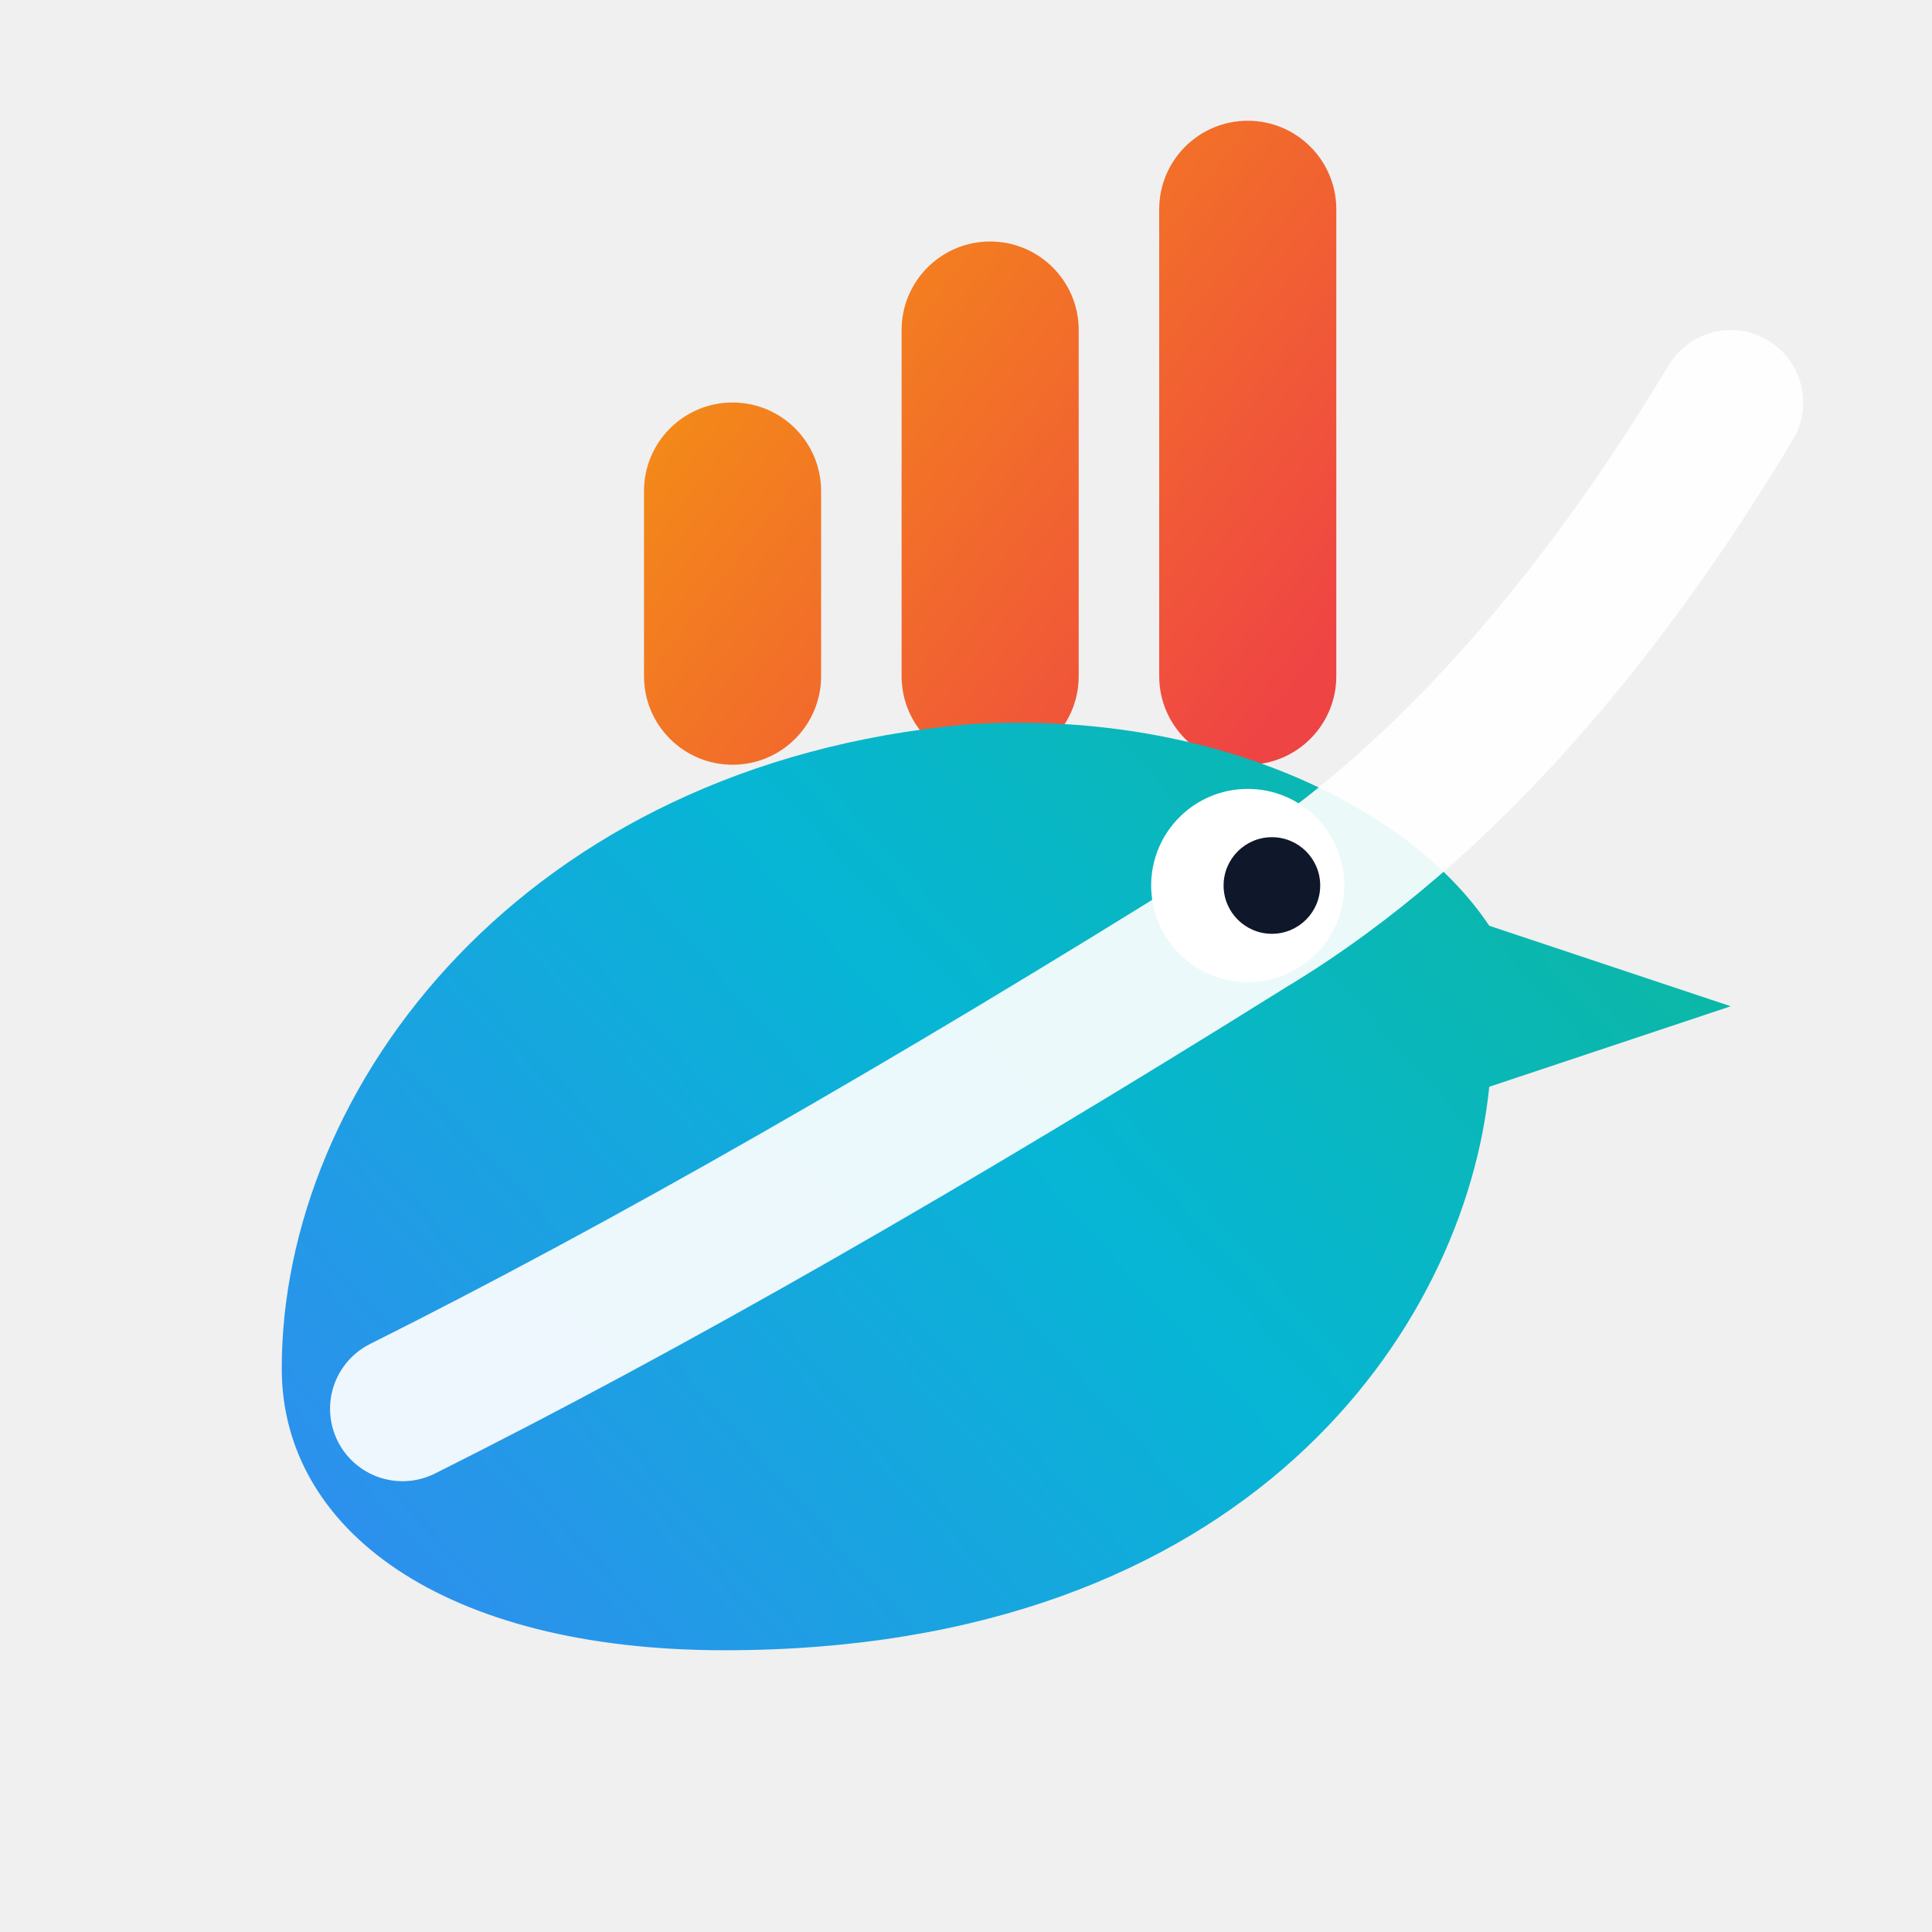
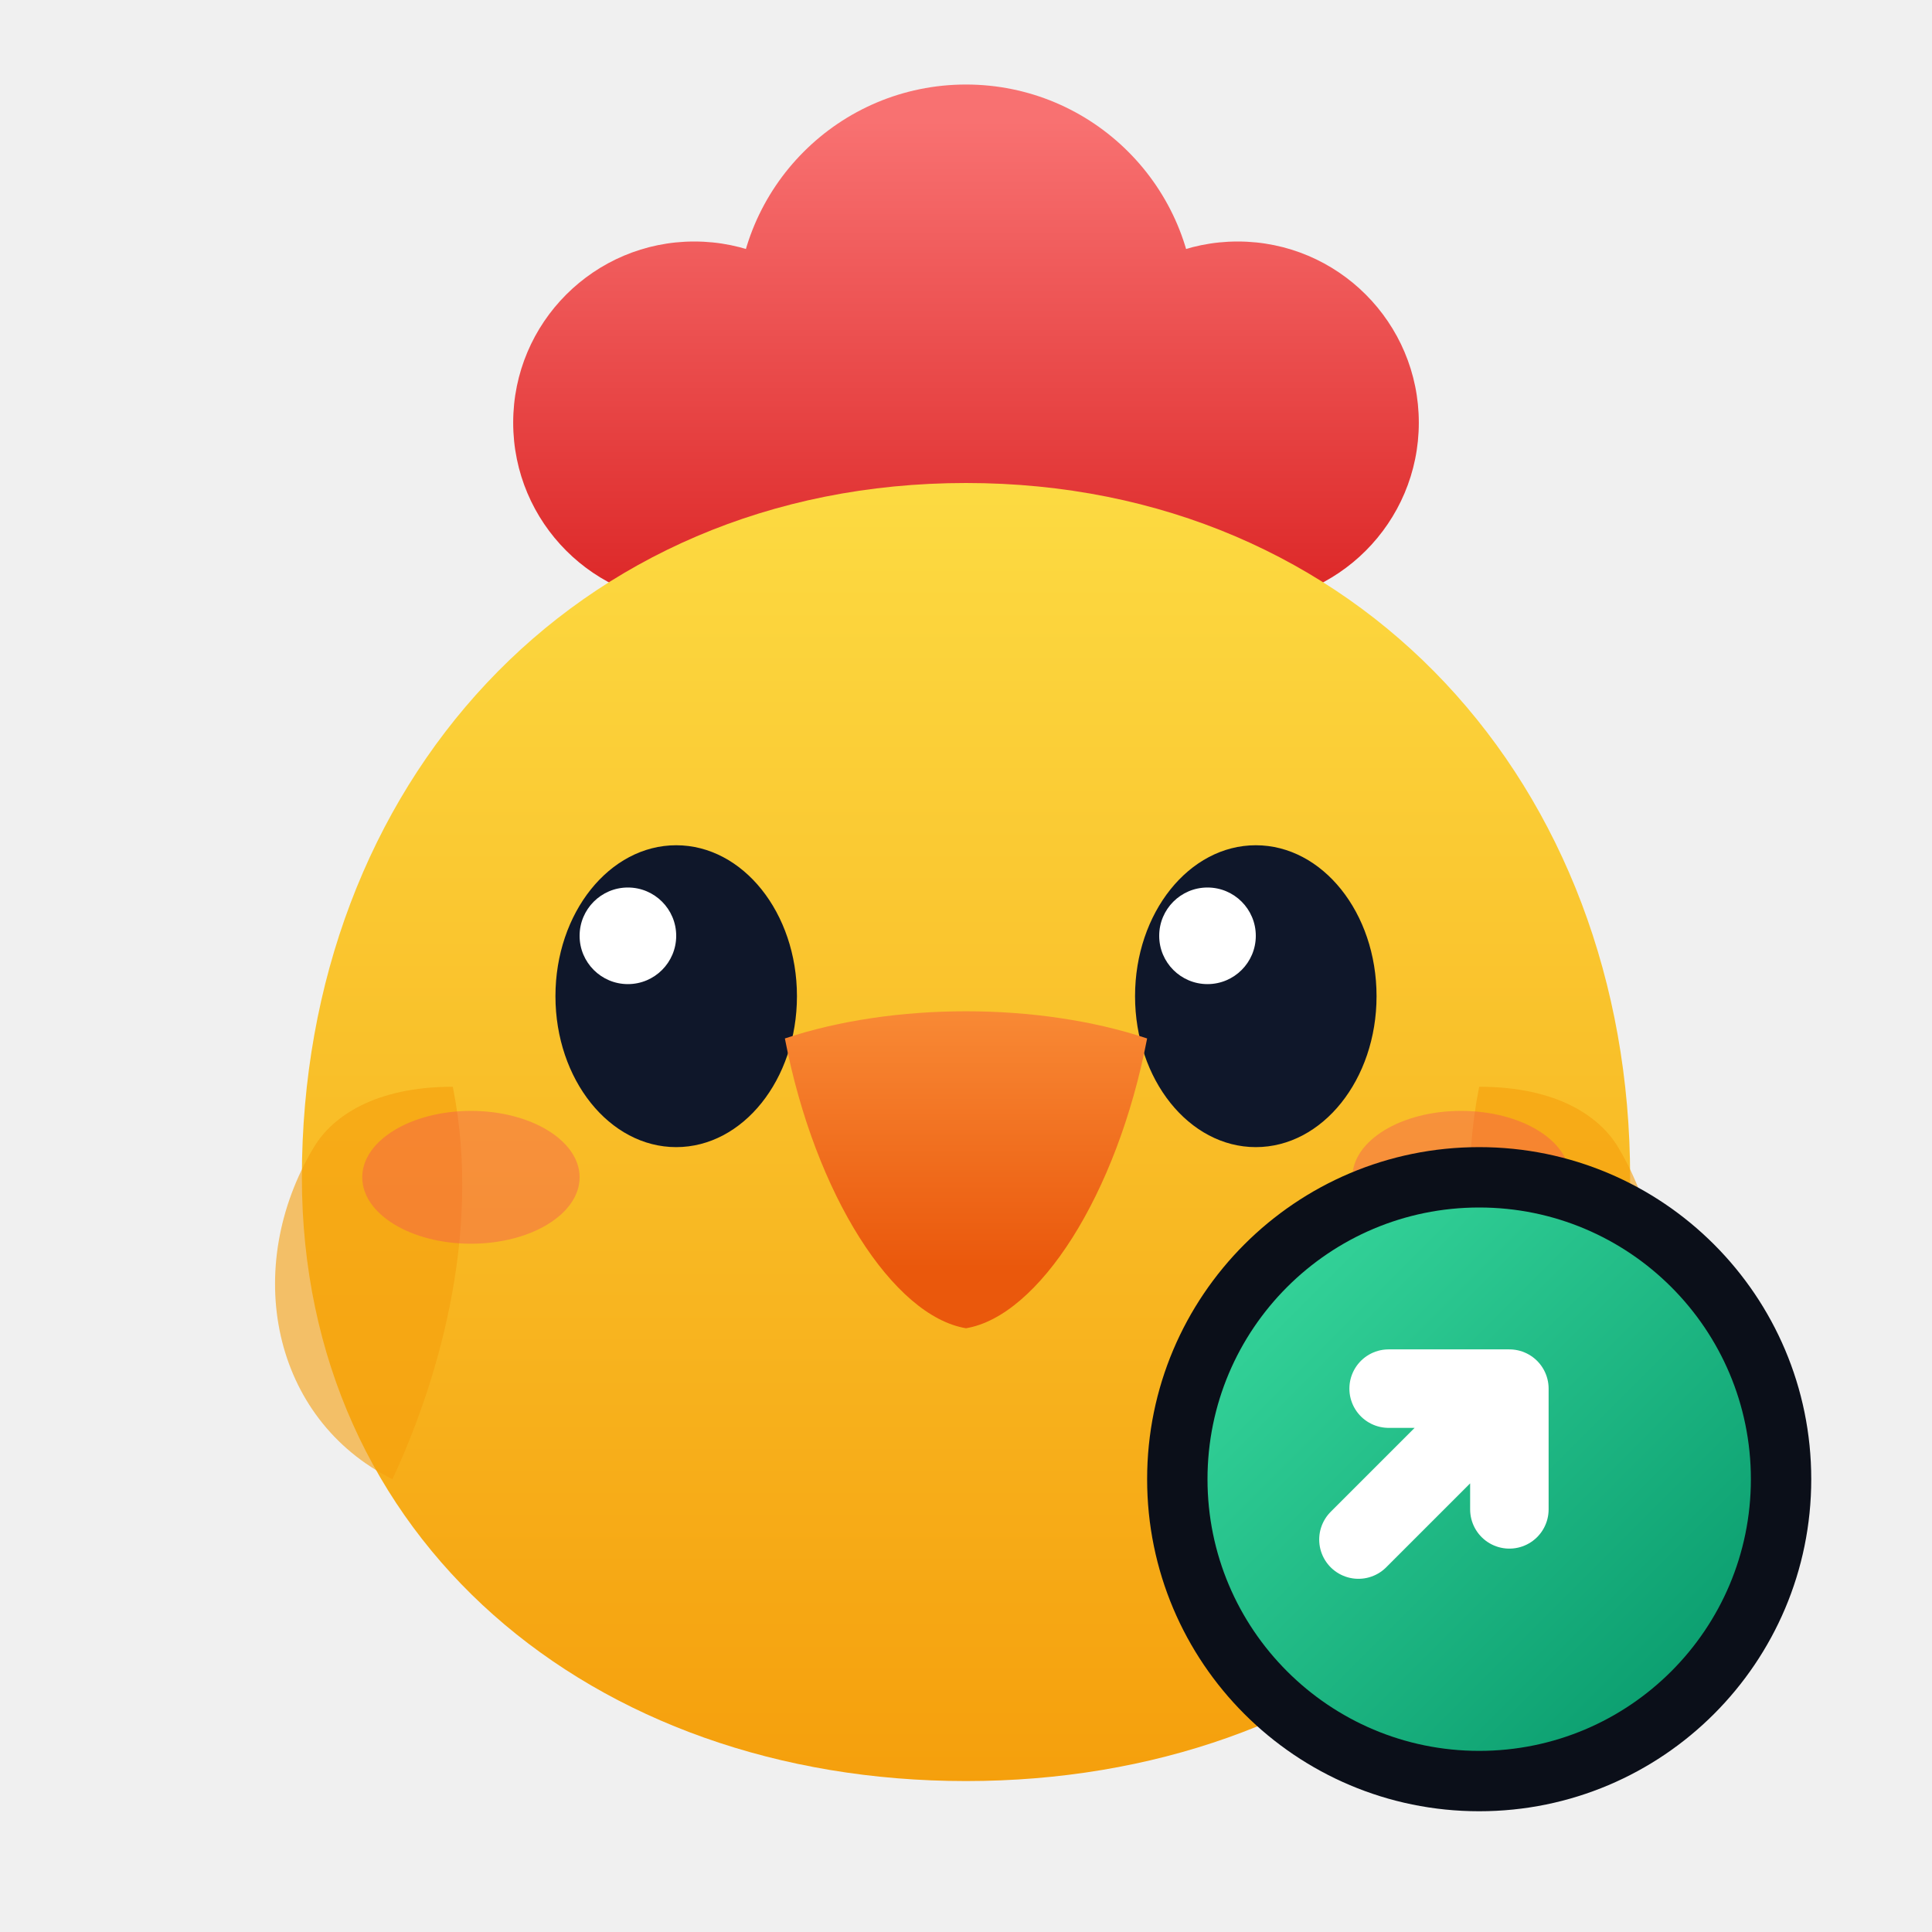
- <svg xmlns="http://www.w3.org/2000/svg" width="24" height="24" viewBox="0 0 24 24" fill="none">
+ <svg xmlns="http://www.w3.org/2000/svg" width="32" height="32" viewBox="0 0 32 32" fill="none">
  <defs>
-     <linearGradient id="iconComb" x1="8" y1="1.5" x2="16.5" y2="8" gradientUnits="userSpaceOnUse">
-       <stop offset="0%" stop-color="#F59E0B" />
-       <stop offset="100%" stop-color="#EF4444" />
+     <linearGradient id="chickBody" x1="16" y1="6" x2="16" y2="30" gradientUnits="userSpaceOnUse">
+       <stop offset="0%" stop-color="#FDE047" />
+       <stop offset="100%" stop-color="#F59E0B" />
    </linearGradient>
-     <linearGradient id="iconBody" x1="2" y1="22" x2="22" y2="4" gradientUnits="userSpaceOnUse">
-       <stop offset="0%" stop-color="#3B82F6" />
-       <stop offset="50%" stop-color="#06B6D4" />
-       <stop offset="100%" stop-color="#10B981" />
+     <linearGradient id="chickComb" x1="16" y1="2" x2="16" y2="10" gradientUnits="userSpaceOnUse">
+       <stop offset="0%" stop-color="#F87171" />
+       <stop offset="100%" stop-color="#DC2626" />
+     </linearGradient>
+     <linearGradient id="chickBeak" x1="16" y1="16" x2="16" y2="21" gradientUnits="userSpaceOnUse">
+       <stop offset="0%" stop-color="#FB923C" />
+       <stop offset="100%" stop-color="#EA580C" />
+     </linearGradient>
+     <linearGradient id="badgeGrad" x1="22" y1="20" x2="30" y2="28" gradientUnits="userSpaceOnUse">
+       <stop offset="0%" stop-color="#34D399" />
+       <stop offset="100%" stop-color="#059669" />
    </linearGradient>
  </defs>
-   <rect x="8" y="5" width="2.2" height="4.5" rx="1.1" fill="url(#iconComb)" />
-   <rect x="11.2" y="3" width="2.2" height="6.5" rx="1.1" fill="url(#iconComb)" />
-   <rect x="14.4" y="1.5" width="2.2" height="8" rx="1.1" fill="url(#iconComb)" />
-   <path d="M3.5 17C3.5 13.5 6.5 9.5 12 9C15 8.8 17.5 10 18.5 11.5L21.5 12.5L18.5 13.5C18.2 16.5 15.5 20.5 9 20.5C5.5 20.5 3.5 19 3.5 17Z" fill="url(#iconBody)" />
-   <path d="M5 17.5C8 16 11.5 14 15.5 11.5C18 10 20 7.5 21.5 5" stroke="#FFFFFF" stroke-width="1.8" stroke-linecap="round" stroke-opacity="0.92" />
-   <circle cx="15.5" cy="11" r="1.2" fill="#FFFFFF" />
-   <circle cx="15.8" cy="11" r="0.6" fill="#0F172A" />
+   <circle cx="11.5" cy="7" r="3" fill="url(#chickComb)" />
+   <circle cx="16" cy="5.2" r="3.8" fill="url(#chickComb)" />
+   <circle cx="20.5" cy="7" r="3" fill="url(#chickComb)" />
+   <path d="M16 8C9.5 8 5 13 5 19.5C5 25.5 9.8 29.5 16 29.5C22.2 29.5 27 25.5 27 19.5C27 13 22.5 8 16 8Z" fill="url(#chickBody)" />
+   <path d="M5.2 19C4 21 4.5 23.5 6.5 24.5C7.2 23 8 20.5 7.5 18C6.2 18 5.5 18.5 5.2 19Z" fill="#F59E0B" opacity="0.6" />
+   <path d="M26.8 19C28 21 27.5 23.5 25.5 24.5C24.8 23 24 20.5 24.5 18C25.8 18 26.5 18.5 26.8 19Z" fill="#F59E0B" opacity="0.6" />
+   <ellipse cx="11.2" cy="16.5" rx="2" ry="2.5" fill="#0F172A" />
+   <circle cx="10.4" cy="15.5" r="0.8" fill="#FFFFFF" />
+   <ellipse cx="20.8" cy="16.5" rx="2" ry="2.5" fill="#0F172A" />
+   <circle cx="20" cy="15.5" r="0.8" fill="#FFFFFF" />
+   <ellipse cx="7.8" cy="19.5" rx="1.8" ry="1.1" fill="#F43F5E" opacity="0.35" />
+   <ellipse cx="24.2" cy="19.5" rx="1.8" ry="1.1" fill="#F43F5E" opacity="0.35" />
+   <path d="M13 17.2C14.8 16.6 17.2 16.6 19 17.2C18.5 19.8 17.2 21.8 16 22C14.8 21.8 13.5 19.8 13 17.2Z" fill="url(#chickBeak)" />
+   <circle cx="24.5" cy="24.5" r="5.5" fill="#0B0F19" />
+   <circle cx="24.5" cy="24.5" r="4.5" fill="url(#badgeGrad)" />
+   <path d="M22.5 25.5L25 23M25 23H23M25 23V25" stroke="#FFFFFF" stroke-width="1.3" stroke-linecap="round" stroke-linejoin="round" />
</svg>
